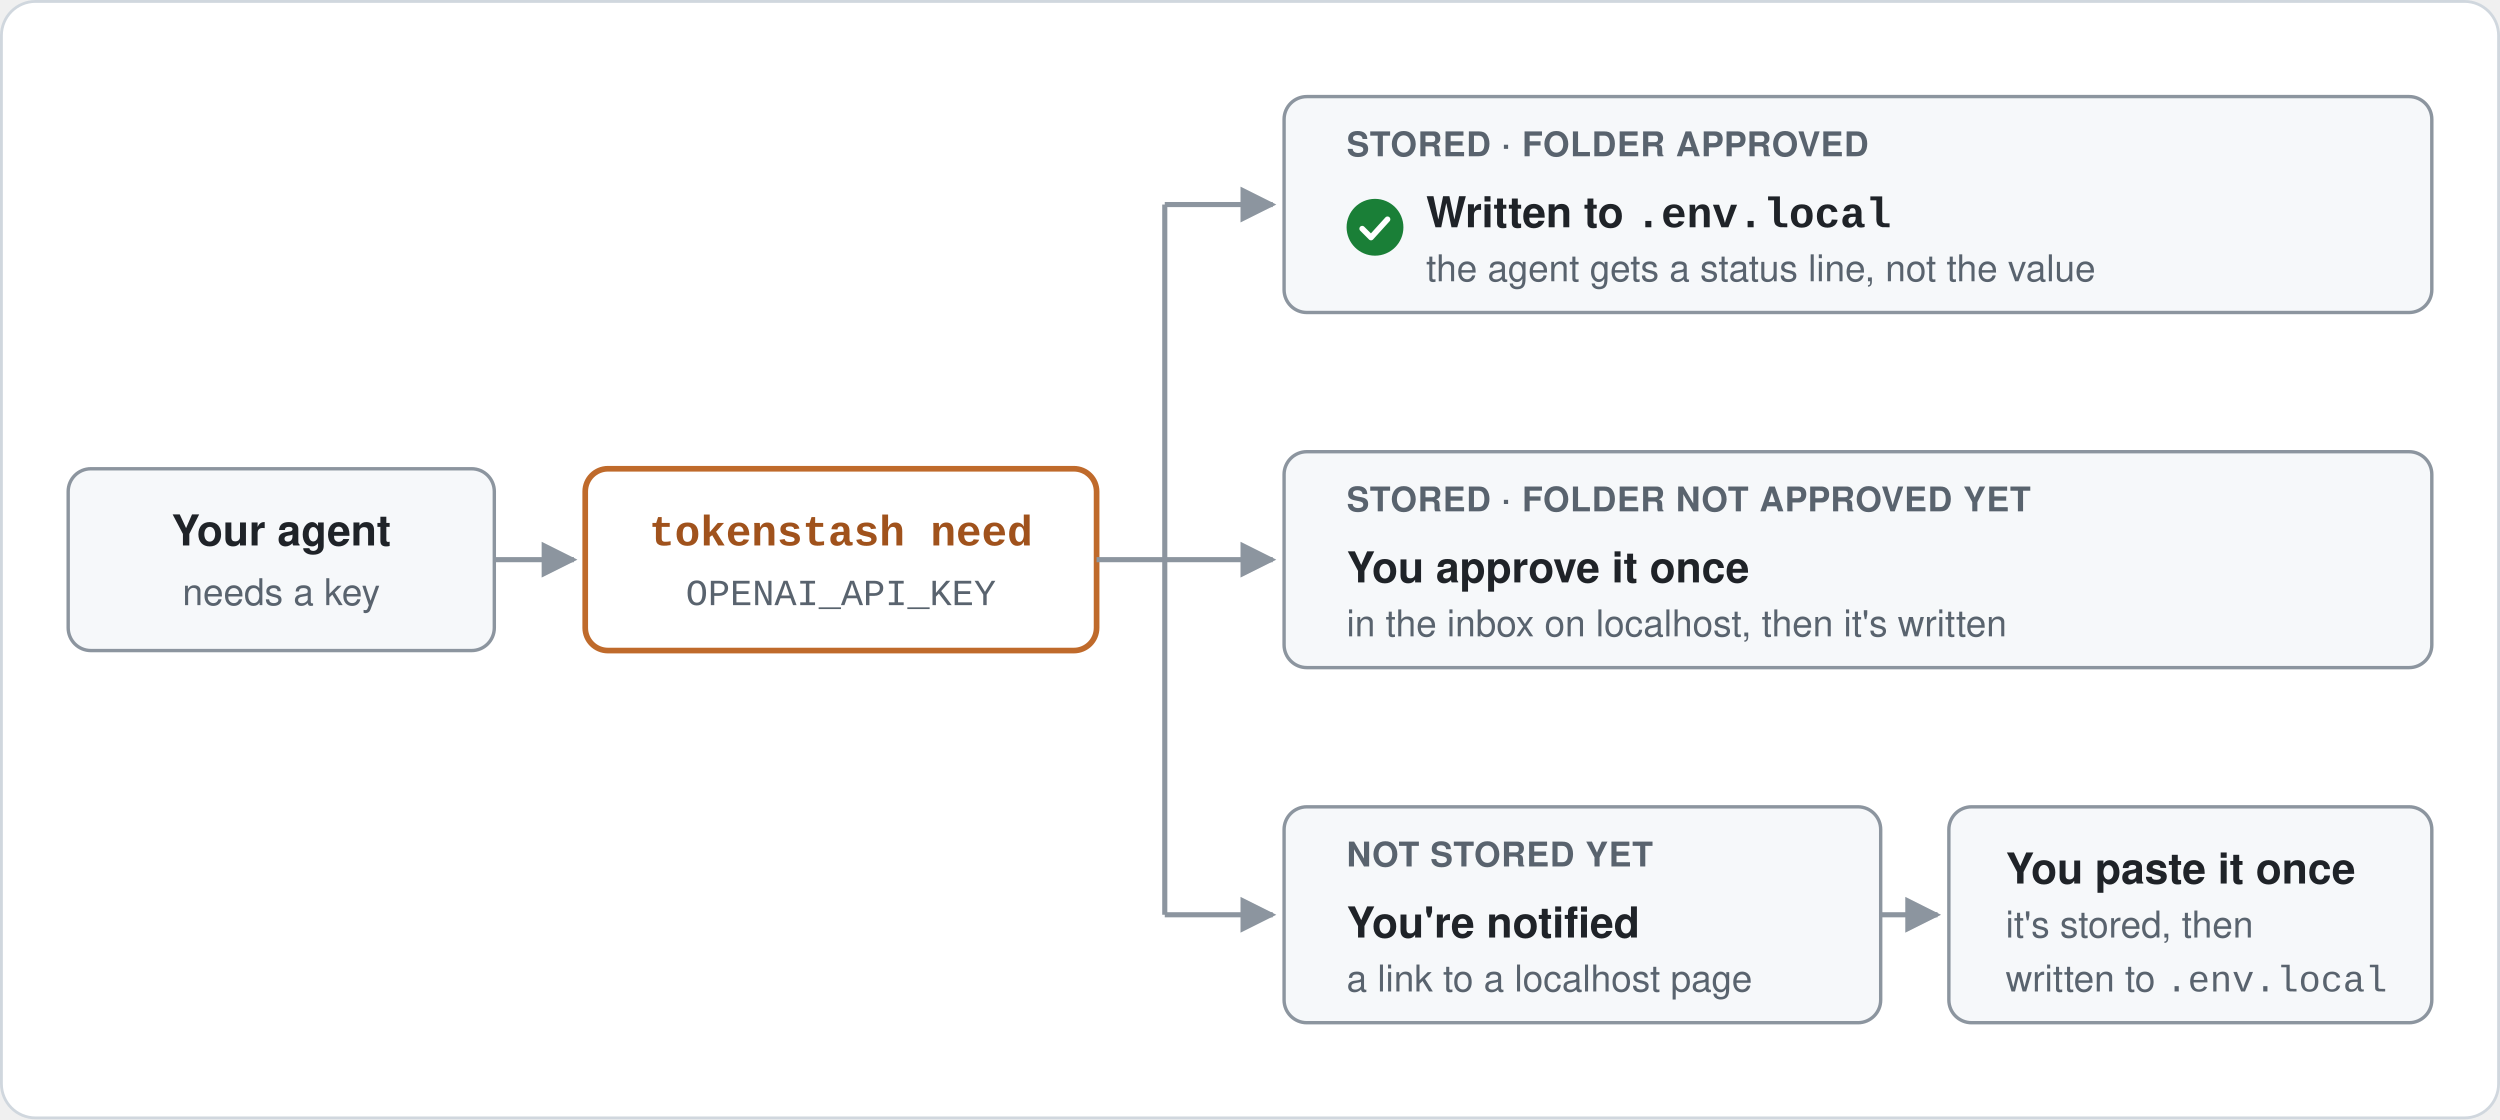
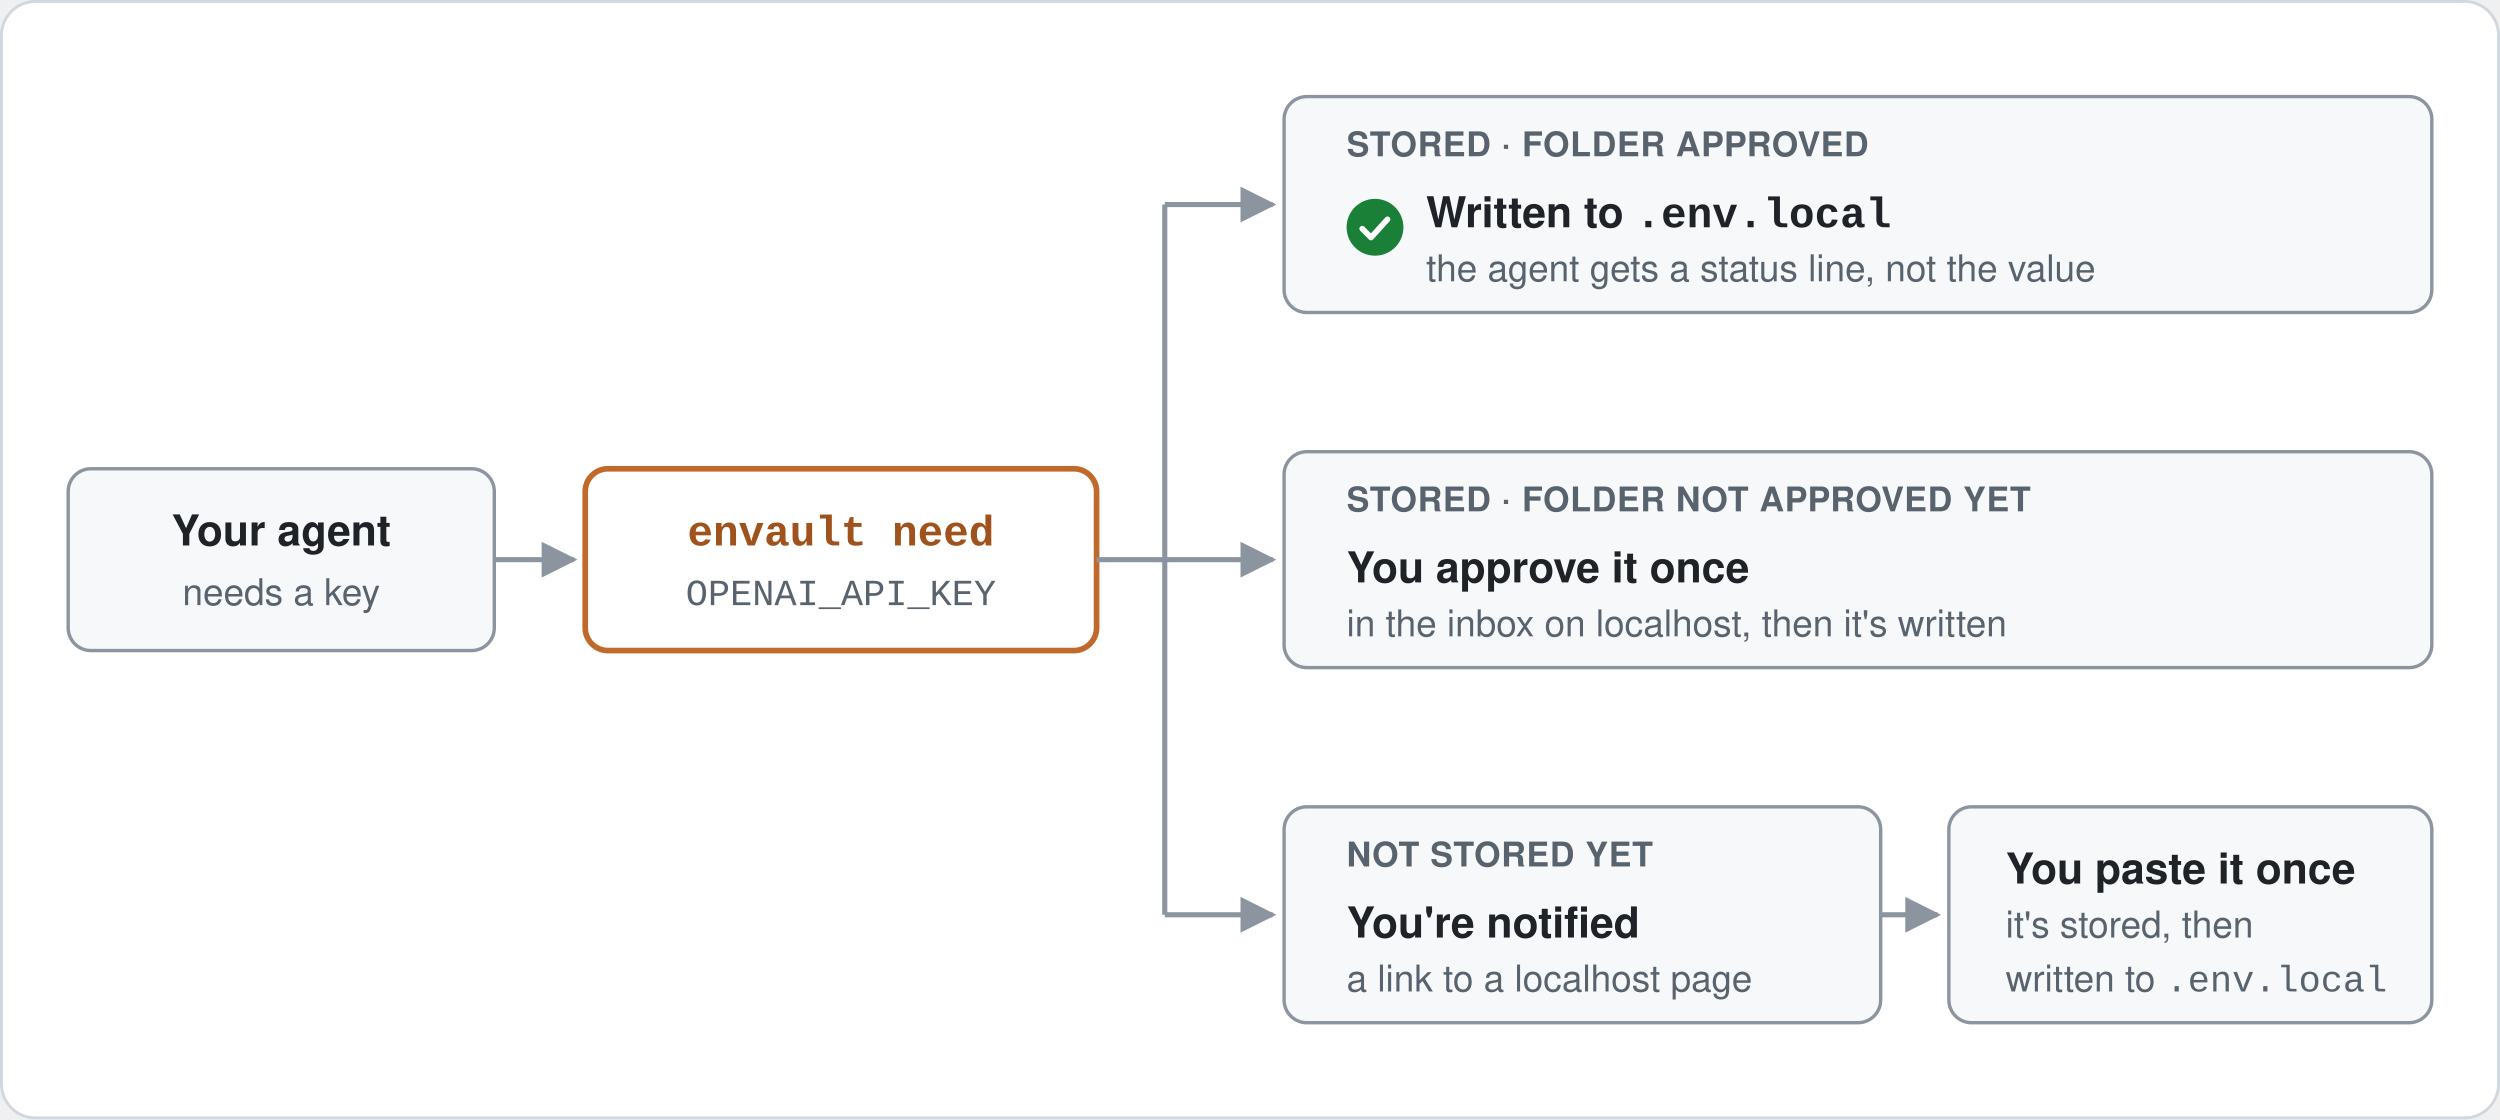
<svg xmlns="http://www.w3.org/2000/svg" viewBox="0 0 880 394" width="880" height="394" role="img" aria-labelledby="t d">
  <defs>
    <marker id="ah" viewBox="0 0 10 10" refX="9" refY="5" markerWidth="7" markerHeight="7" orient="auto">
      <path d="M0,0 L10,5 L0,10 z" class="head" />
    </marker>
  </defs>
  <style>
    text { font-family: -apple-system, BlinkMacSystemFont, "Segoe UI", Helvetica, Arial, sans-serif; }
    .mono { font-family: ui-monospace, SFMono-Regular, "SF Mono", Menlo, Consolas, "Liberation Mono", monospace; }
    .panel { fill: #FFFFFF; stroke: #D0D7DE; }
    .box   { fill: #F6F8FA; stroke: #8C959F; stroke-width: 1.2; }
    .tbox  { fill: #FFFFFF; stroke: #BF6A2B; stroke-width: 2; }
    .h     { font-size: 15px; font-weight: 600; fill: #1F2328; }
    .s     { font-size: 13px; fill: #59636E; }
    .cond  { font-size: 12px; font-weight: 600; letter-spacing: 0.02em; fill: #59636E; }
    .acc   { fill: #A0521C; }
    .line  { stroke: #8C959F; stroke-width: 1.8; fill: none; }
    .head  { fill: #8C959F; }
    .ok    { fill: #1A7F37; }
    .wt    { stroke: #9A6700; }
    .wtf   { fill: #9A6700; }
    @media (prefers-color-scheme: dark) {
      .panel { fill: #0D1117; stroke: #3D444D; }
      .box   { fill: #161B22; stroke: #6E7681; }
      .tbox  { fill: #0D1117; stroke: #E08A4B; }
      .h     { fill: #E6EDF3; }
      .s, .cond { fill: #9198A1; }
      .acc   { fill: #E08A4B; }
      .line  { stroke: #6E7681; }
      .head  { fill: #6E7681; }
      .ok    { fill: #3FB950; }
      .wt    { stroke: #D29922; }
      .wtf   { fill: #D29922; }
    }
  </style>
  <rect class="panel" x="0.5" y="0.5" width="879" height="393" rx="12" />
  <rect class="box" x="24" y="165" width="150" height="64" rx="8" />
  <text class="h" x="99" y="192" text-anchor="middle">Your agent</text>
  <text class="s" x="99" y="213" text-anchor="middle">needs a key</text>
  <line class="line" x1="174" y1="197" x2="202" y2="197" marker-end="url(#ah)" />
  <rect class="tbox" x="206" y="165" width="180" height="64" rx="8" />
-   <text class="h mono acc" x="296" y="192" text-anchor="middle">tokenstash need</text>
+   <text class="h mono acc" x="296" y="192" text-anchor="middle">envault need</text>
  <text class="s mono" x="296" y="213" text-anchor="middle">OPENAI_API_KEY</text>
  <line class="line" x1="386" y1="197" x2="410" y2="197" />
  <line class="line" x1="410" y1="72" x2="410" y2="322" />
  <line class="line" x1="410" y1="72" x2="448" y2="72" marker-end="url(#ah)" />
  <line class="line" x1="410" y1="197" x2="448" y2="197" marker-end="url(#ah)" />
  <line class="line" x1="410" y1="322" x2="448" y2="322" marker-end="url(#ah)" />
  <rect class="box" x="452" y="34" width="404" height="76" rx="8" />
  <text class="cond" x="474" y="55">STORED · FOLDER APPROVED</text>
  <circle class="ok" cx="484" cy="80" r="10" />
  <path d="M479.5,80.5 l3.1,3.1 l5.8,-6.4" fill="none" stroke="#FFFFFF" stroke-width="2" stroke-linecap="round" stroke-linejoin="round" />
  <text class="h" x="502" y="80">Written to <tspan class="mono">.env.local</tspan>
  </text>
  <text class="s" x="502" y="99">the agent gets a status line, not the value</text>
  <rect class="box" x="452" y="159" width="404" height="76" rx="8" />
  <text class="cond" x="474" y="180">STORED · FOLDER NOT APPROVED YET</text>
  <text class="h" x="474" y="205">You approve it once</text>
  <text class="s" x="474" y="224">in the inbox on localhost, then it's written</text>
  <rect class="box" x="452" y="284" width="210" height="76" rx="8" />
  <text class="cond" x="474" y="305">NOT STORED YET</text>
  <text class="h" x="474" y="330">You're notified</text>
  <text class="s" x="474" y="349">a link to a localhost page</text>
  <line class="line" x1="662" y1="322" x2="682" y2="322" marker-end="url(#ah)" />
  <rect class="box" x="686" y="284" width="170" height="76" rx="8" />
  <text class="h" x="706" y="311">You paste it once</text>
  <text class="s" x="706" y="330">it's stored, then</text>
  <text class="s" x="706" y="349">written to <tspan class="mono">.env.local</tspan>
  </text>
</svg>
